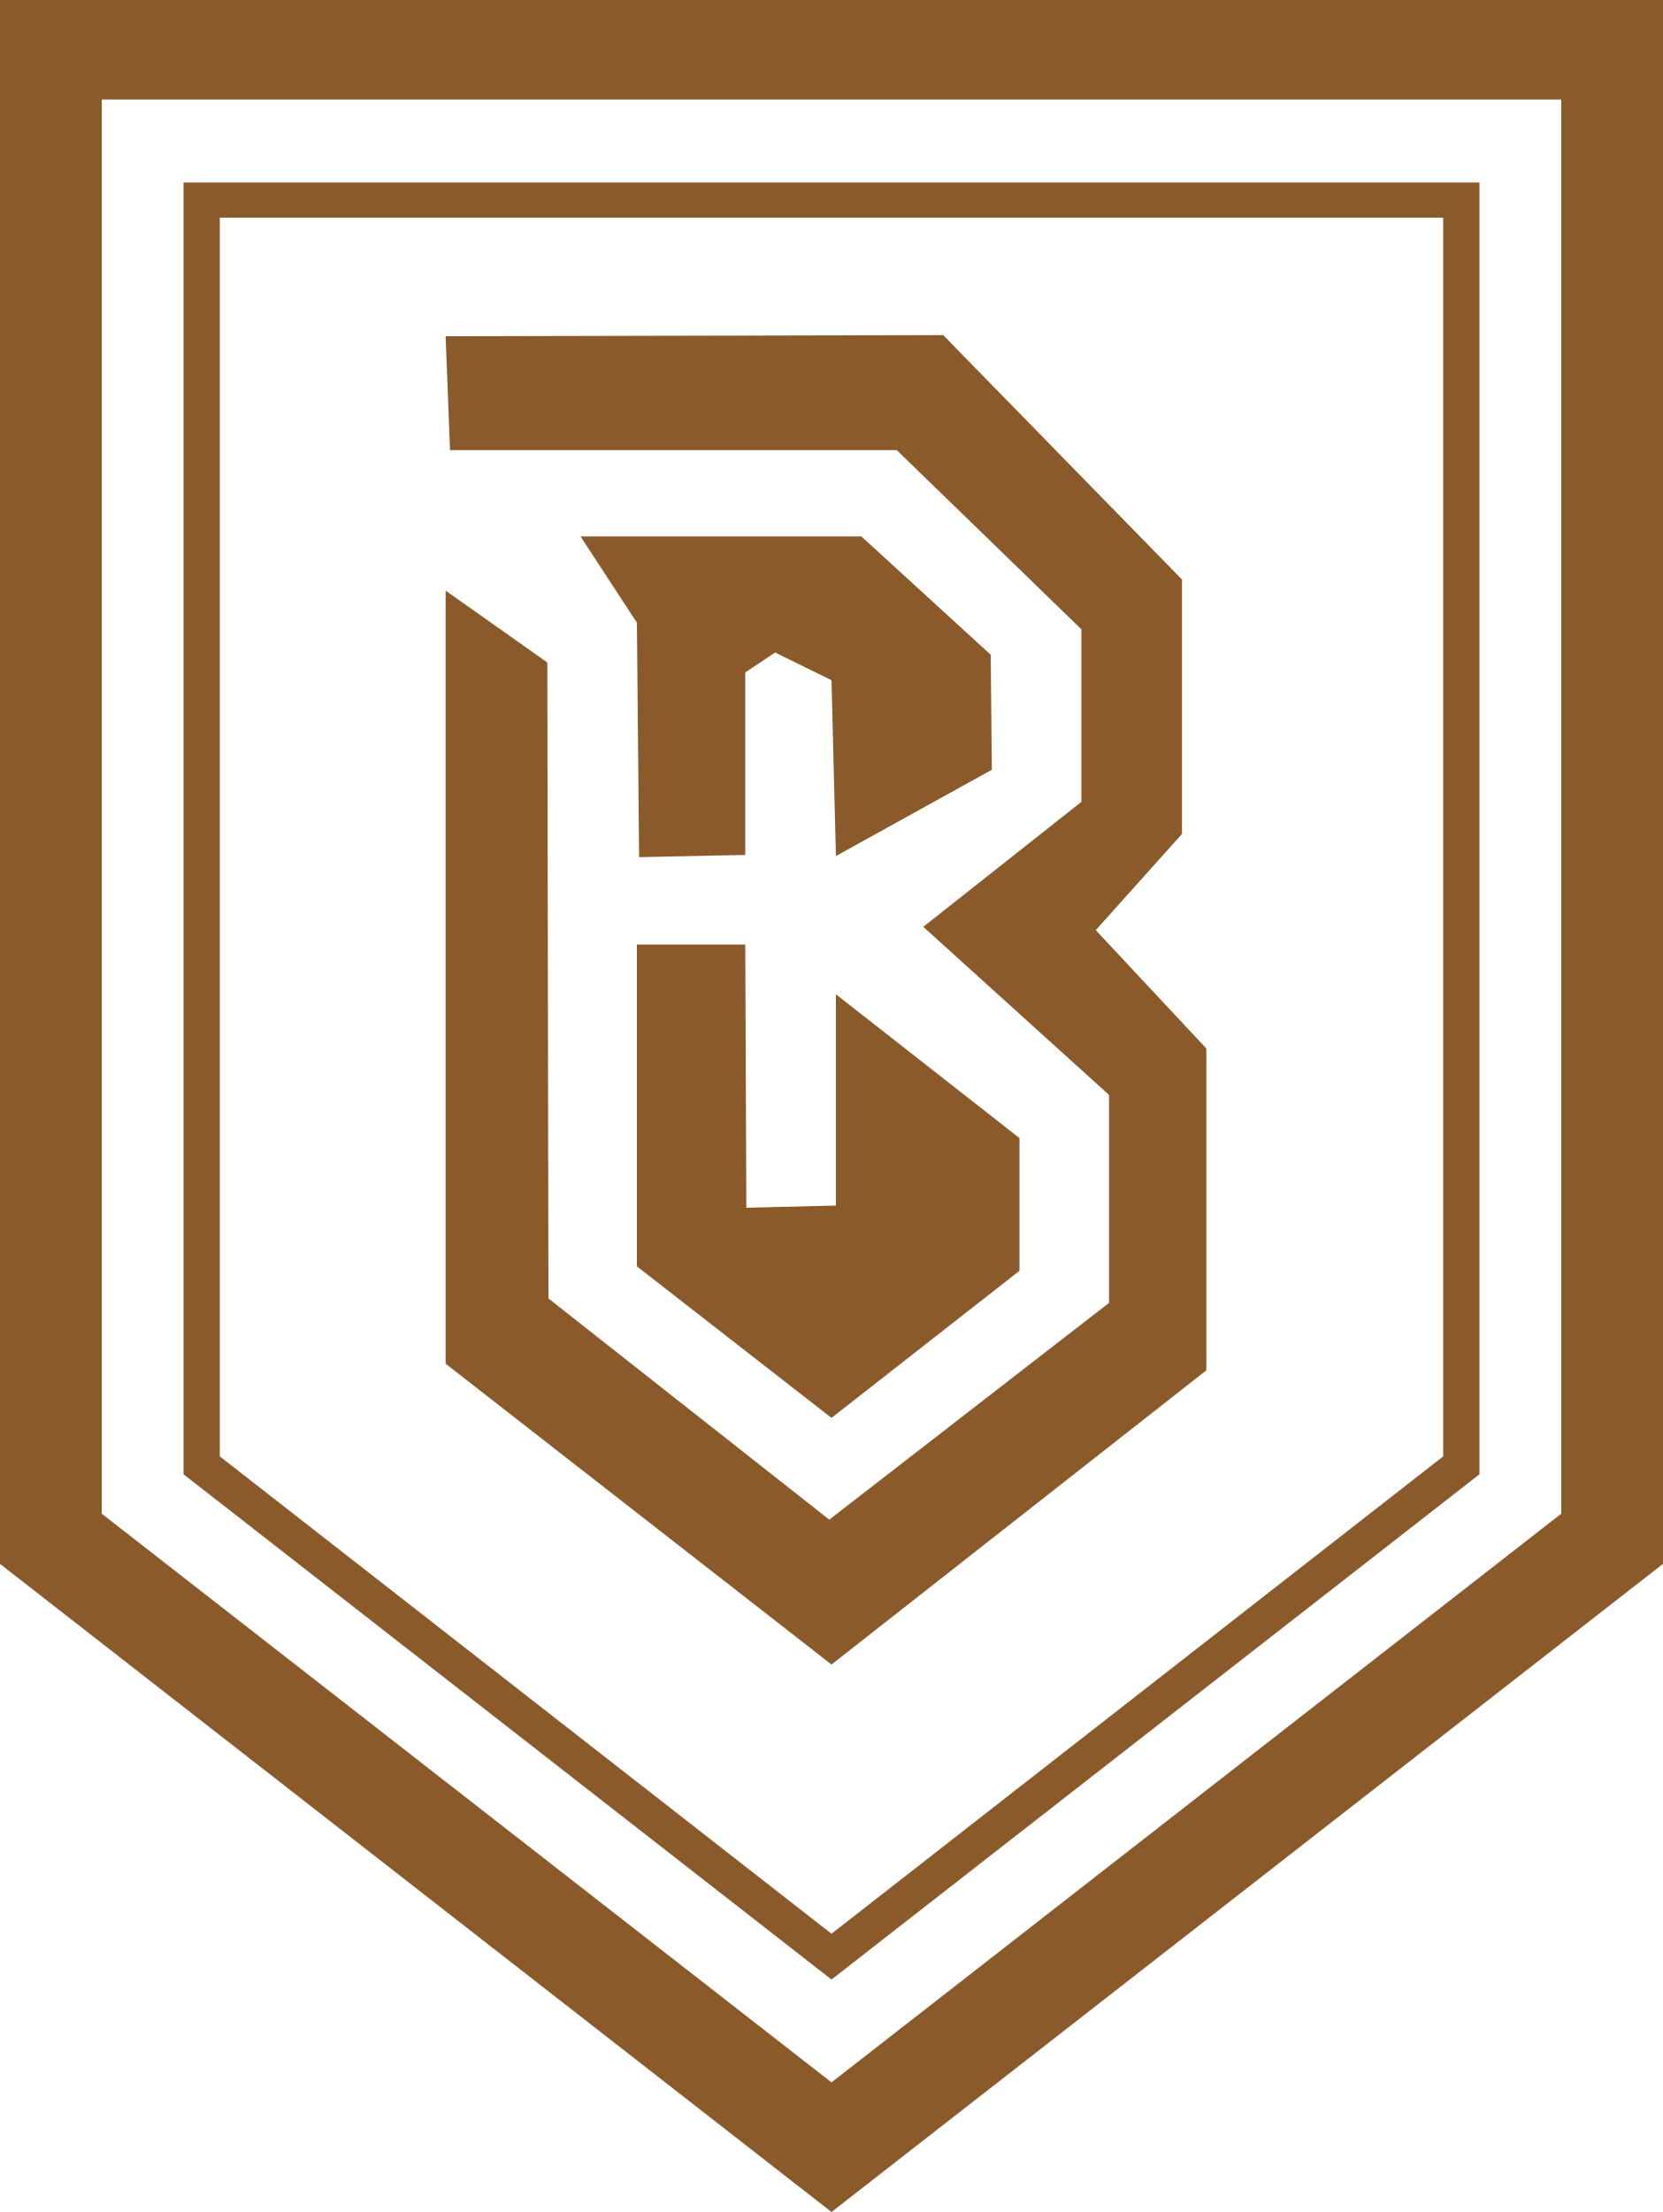
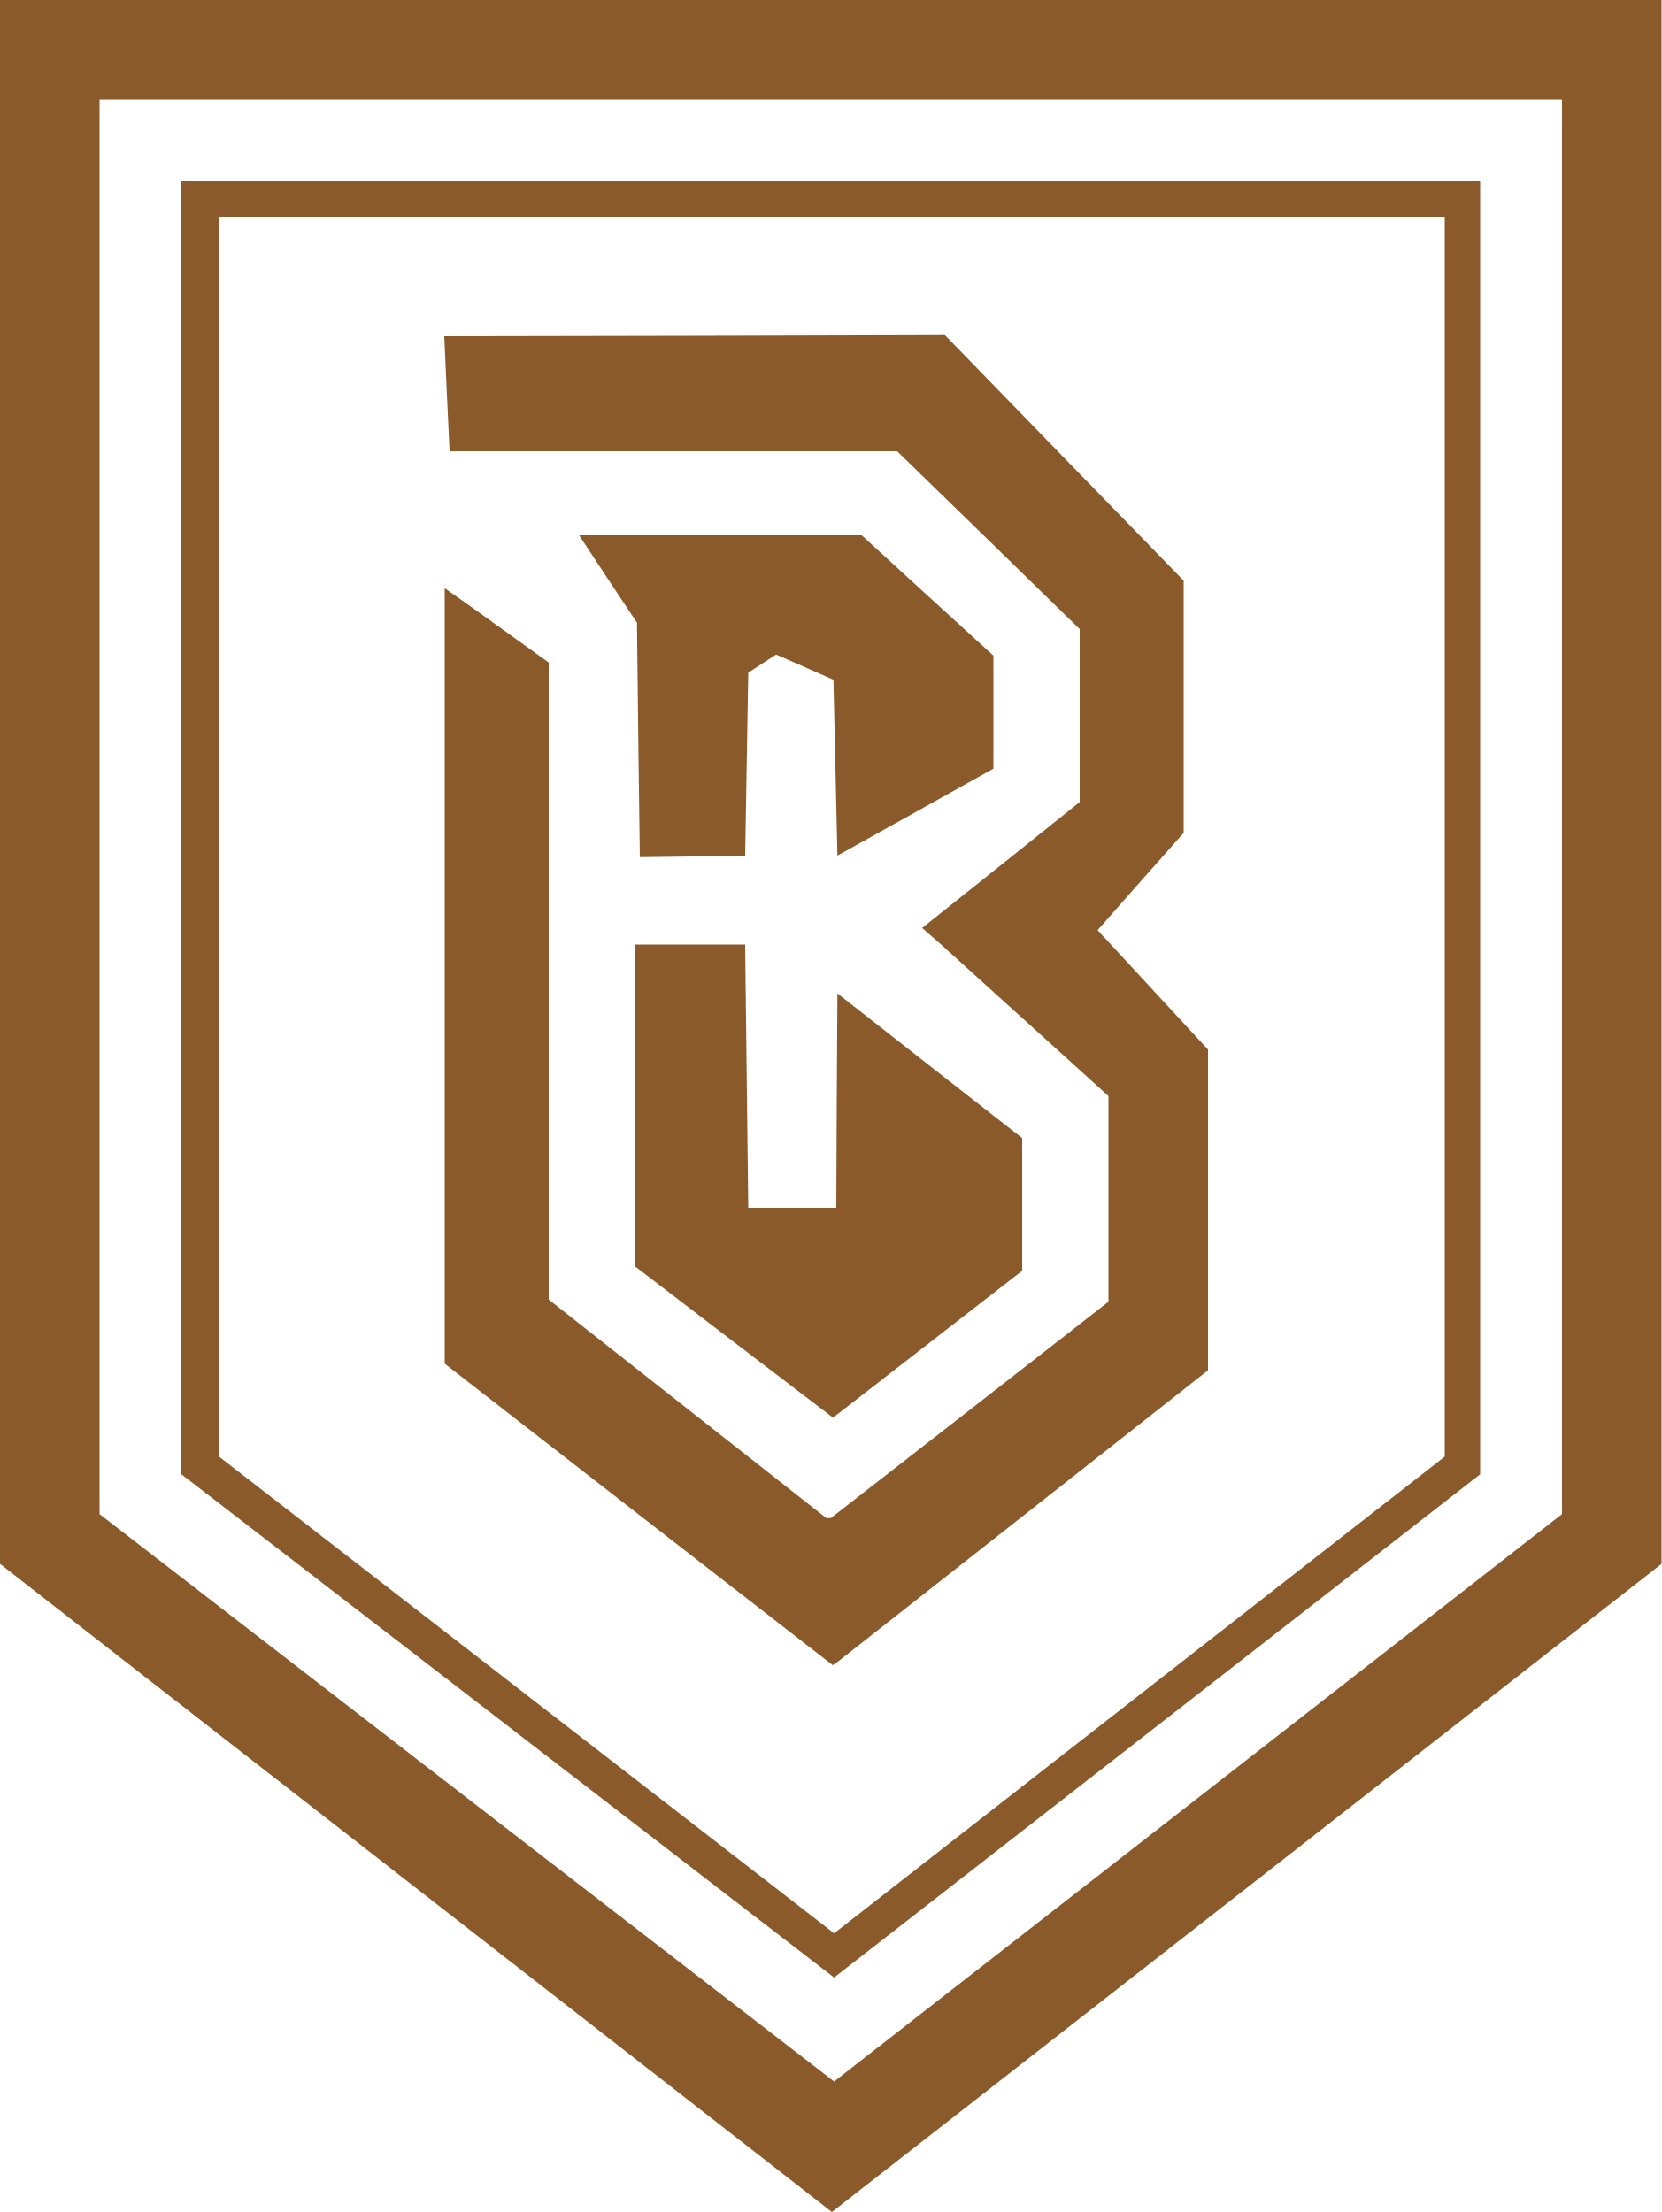
- <svg xmlns="http://www.w3.org/2000/svg" viewBox="0 0 752 1000" role="img" aria-label="BRQOSH">
-   <path fill="#8B5A2B" fill-rule="evenodd" d="M0,0 L752,0 L752,707 L376,1000 L0,707 Z M46,45 L706,45 L706,684.3 L376,941.4 L46,684.3 Z M83,82.5 L669,82.5 L669,666.5 L376,894.9 L83,666.5 Z M99.4,98.4 L652.6,98.4 L652.6,658.4 L376,874.2 L99.4,658.4 Z M201.5,152 L426.5,151.5 L534.5,262 L534.5,377 L495.5,420.5 L545.5,474 L545.5,619.5 L376,752.5 L201.5,616.5 L201.5,267 L247.5,299.5 L248,587 L375,687 L501.5,589 L501.5,495 L417.5,419 L489,362.5 L489,284.5 L405.5,203.5 L203.5,203.5 Z M288,427 L337,427 L337.5,546 L378,545 L378,449.5 L461,514.5 L461,574.5 L376,641 L288,572.5 Z M262.5,242.5 L389.5,242.5 L448,296 L448.5,348 L378,387 L376,307.5 L350.5,295 L337,304 L337,386.5 L289,387.5 L288,281.5 Z" />
+ <svg xmlns="http://www.w3.org/2000/svg" viewBox="0 0 751 1000" role="img" aria-label="BRQOSH crest">
+   <path fill="#8B5A2B" fill-rule="evenodd" d="M0 0H751V707L376 1000L0 707ZM45 45H706V684.5L377 941L45 684.5ZM82 82H669V666.5L377 894L82 666.5ZM99 98H653V658.5L377 874L99 658.5ZM378.0 751.7L379.6 750.5L462.8 685.0L546.0 619.5L546.0 547.0L546.0 474.5L522.9 449.5L499.8 424.5L497.9 422.5L496.1 420.5L515.5 398.5L535.0 376.5L535.0 319.5L535.0 262.5L481.0 207.0L427.1 151.5L313.9 151.8L200.8 152.0L201.4 165.3L202.0 178.5L202.6 191.2L203.2 204.0L304.4 204.0L405.5 204.0L446.8 244.2L488.0 284.4L488.0 323.5L488.0 362.6L452.4 391.1L416.8 419.5L420.8 423.0L424.8 426.5L462.9 461.0L501.0 495.5L501.0 542.0L501.0 588.5L438.3 637.4L375.5 686.3L374.5 686.3L373.5 686.3L310.7 636.9L248.0 587.5L248.0 443.5L248.0 299.5L231.3 287.5L214.6 275.5L207.8 270.7L201.0 265.9L201.0 441.2L201.0 616.5L288.7 684.7L376.4 752.8L378.0 751.7ZM378.0 639.7L379.6 638.5L420.8 606.5L462.0 574.5L462.0 544.5L462.0 514.5L420.2 481.8L378.5 449.1L378.2 497.6L378.0 546.0L358.1 546.0L338.2 546.0L337.5 486.5L336.8 427.0L311.9 427.0L287.0 427.0L287.0 499.8L287.0 572.5L331.7 606.7L376.4 640.8L378.0 639.7ZM313.0 387.2L336.8 386.9L337.5 345.5L338.2 304.1L344.5 300.0L350.8 295.9L363.8 301.6L376.7 307.3L377.6 347.0L378.5 386.8L413.7 367.2L449.0 347.5L449.0 322.0L449.0 296.4L419.2 269.2L389.5 242.0L325.6 242.0L261.8 242.0L263.6 244.8L265.4 247.5L276.6 264.5L287.9 281.5L288.5 334.5L289.2 387.5L313.0 387.2Z" />
</svg>
